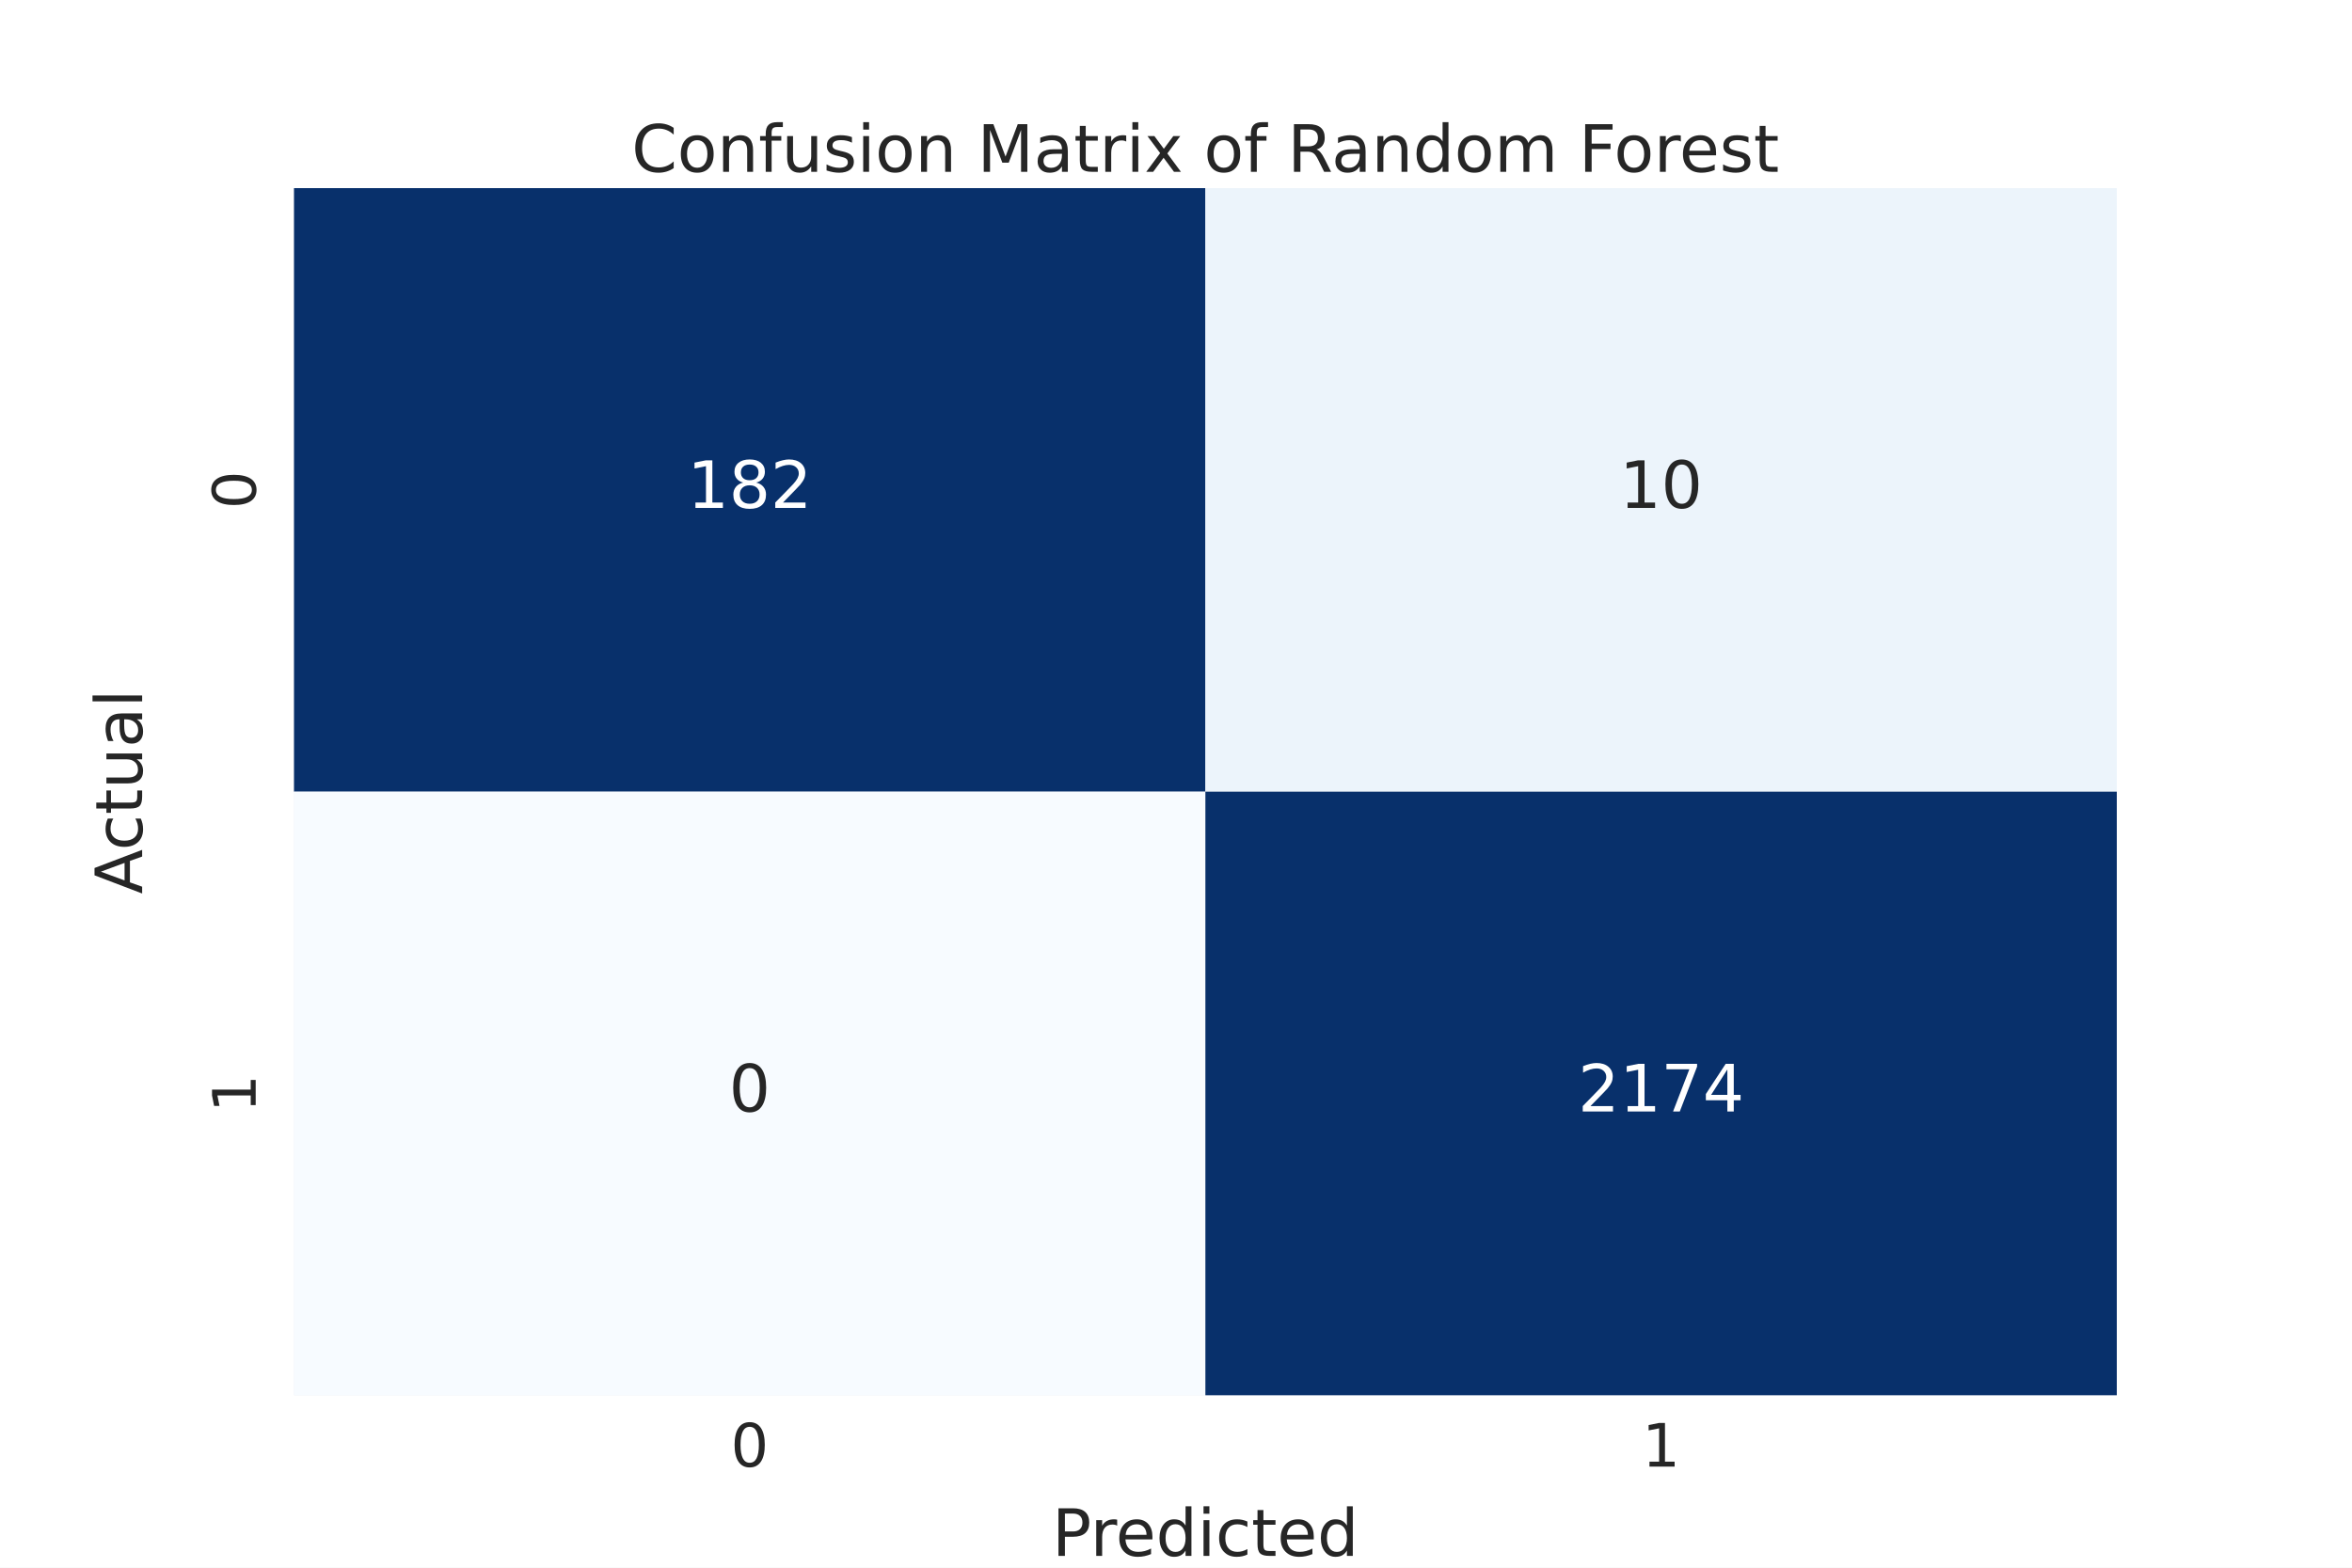
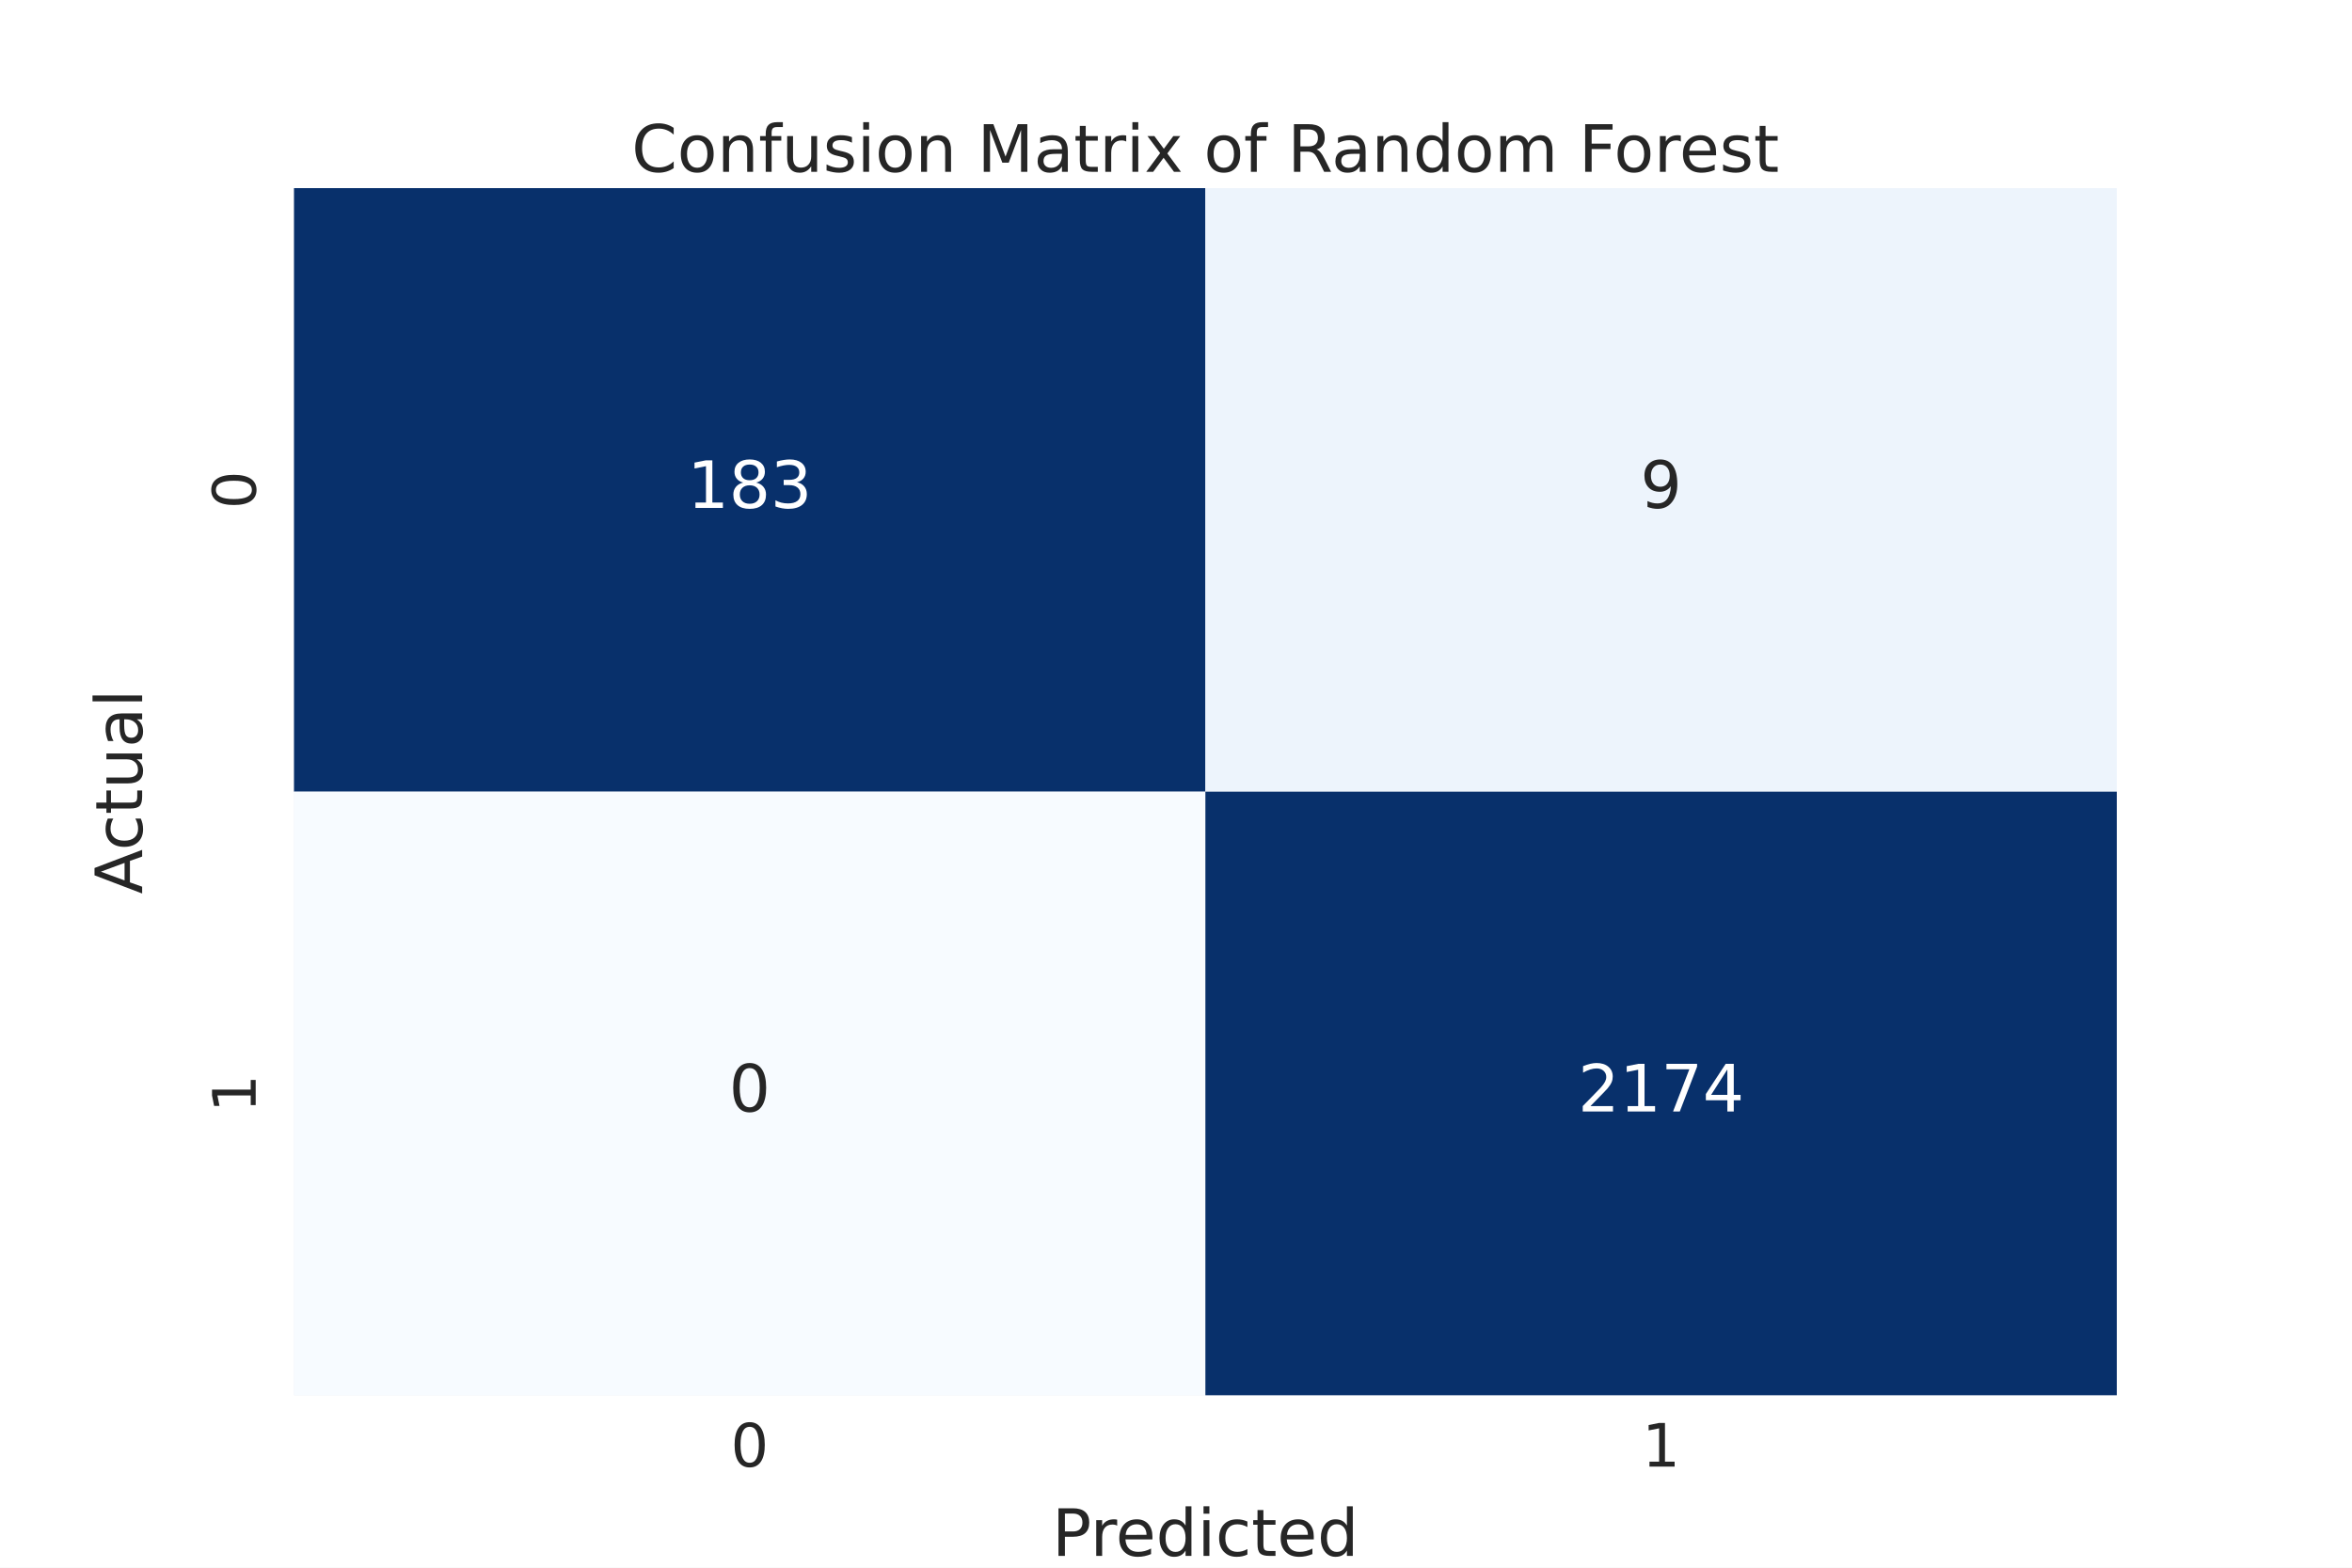
<svg xmlns="http://www.w3.org/2000/svg" xmlns:xlink="http://www.w3.org/1999/xlink" width="864pt" height="576pt" viewBox="0 0 864 576" version="1.1">
  <defs>
    <style type="text/css">*{stroke-linejoin: round; stroke-linecap: butt}</style>
  </defs>
  <g id="figure_1">
    <g id="patch_1">
      <path d="M 0 576  L 864 576  L 864 0  L 0 0  z " style="fill: #ffffff" />
    </g>
    <g id="axes_1">
      <g id="patch_2">
        <path d="M 108 512.64  L 777.6 512.64  L 777.6 69.12  L 108 69.12  z " style="fill: #eaeaf2" />
      </g>
      <g id="matplotlib.axis_1">
        <g id="xtick_1">
          <g id="text_1">
            <g style="fill: #262626" transform="translate(268.4013 538.8566) scale(0.22 -0.22)">
              <defs>
                <path id="DejaVuSans-30" d="M 2034 4250  Q 1547 4250 1301 3770  Q 1056 3291 1056 2328  Q 1056 1369 1301 889  Q 1547 409 2034 409  Q 2525 409 2770 889  Q 3016 1369 3016 2328  Q 3016 3291 2770 3770  Q 2525 4250 2034 4250  z M 2034 4750  Q 2819 4750 3233 4129  Q 3647 3509 3647 2328  Q 3647 1150 3233 529  Q 2819 -91 2034 -91  Q 1250 -91 836 529  Q 422 1150 422 2328  Q 422 3509 836 4129  Q 1250 4750 2034 4750  z " transform="scale(0.015625)" />
              </defs>
              <use xlink:href="#DejaVuSans-30" />
            </g>
          </g>
        </g>
        <g id="xtick_2">
          <g id="text_2">
            <g style="fill: #262626" transform="translate(603.2012 538.8566) scale(0.22 -0.22)">
              <defs>
                <path id="DejaVuSans-31" d="M 794 531  L 1825 531  L 1825 4091  L 703 3866  L 703 4441  L 1819 4666  L 2450 4666  L 2450 531  L 3481 531  L 3481 0  L 794 0  L 794 531  z " transform="scale(0.015625)" />
              </defs>
              <use xlink:href="#DejaVuSans-31" />
            </g>
          </g>
        </g>
        <g id="text_3">
          <g style="fill: #262626" transform="translate(386.4712 571.6681) scale(0.24 -0.24)">
            <defs>
              <path id="DejaVuSans-50" d="M 1259 4147  L 1259 2394  L 2053 2394  Q 2494 2394 2734 2622  Q 2975 2850 2975 3272  Q 2975 3691 2734 3919  Q 2494 4147 2053 4147  L 1259 4147  z M 628 4666  L 2053 4666  Q 2838 4666 3239 4311  Q 3641 3956 3641 3272  Q 3641 2581 3239 2228  Q 2838 1875 2053 1875  L 1259 1875  L 1259 0  L 628 0  L 628 4666  z " transform="scale(0.015625)" />
              <path id="DejaVuSans-72" d="M 2631 2963  Q 2534 3019 2420 3045  Q 2306 3072 2169 3072  Q 1681 3072 1420 2755  Q 1159 2438 1159 1844  L 1159 0  L 581 0  L 581 3500  L 1159 3500  L 1159 2956  Q 1341 3275 1631 3429  Q 1922 3584 2338 3584  Q 2397 3584 2469 3576  Q 2541 3569 2628 3553  L 2631 2963  z " transform="scale(0.015625)" />
              <path id="DejaVuSans-65" d="M 3597 1894  L 3597 1613  L 953 1613  Q 991 1019 1311 708  Q 1631 397 2203 397  Q 2534 397 2845 478  Q 3156 559 3463 722  L 3463 178  Q 3153 47 2828 -22  Q 2503 -91 2169 -91  Q 1331 -91 842 396  Q 353 884 353 1716  Q 353 2575 817 3079  Q 1281 3584 2069 3584  Q 2775 3584 3186 3129  Q 3597 2675 3597 1894  z M 3022 2063  Q 3016 2534 2758 2815  Q 2500 3097 2075 3097  Q 1594 3097 1305 2825  Q 1016 2553 972 2059  L 3022 2063  z " transform="scale(0.015625)" />
              <path id="DejaVuSans-64" d="M 2906 2969  L 2906 4863  L 3481 4863  L 3481 0  L 2906 0  L 2906 525  Q 2725 213 2448 61  Q 2172 -91 1784 -91  Q 1150 -91 751 415  Q 353 922 353 1747  Q 353 2572 751 3078  Q 1150 3584 1784 3584  Q 2172 3584 2448 3432  Q 2725 3281 2906 2969  z M 947 1747  Q 947 1113 1208 752  Q 1469 391 1925 391  Q 2381 391 2643 752  Q 2906 1113 2906 1747  Q 2906 2381 2643 2742  Q 2381 3103 1925 3103  Q 1469 3103 1208 2742  Q 947 2381 947 1747  z " transform="scale(0.015625)" />
              <path id="DejaVuSans-69" d="M 603 3500  L 1178 3500  L 1178 0  L 603 0  L 603 3500  z M 603 4863  L 1178 4863  L 1178 4134  L 603 4134  L 603 4863  z " transform="scale(0.015625)" />
              <path id="DejaVuSans-63" d="M 3122 3366  L 3122 2828  Q 2878 2963 2633 3030  Q 2388 3097 2138 3097  Q 1578 3097 1268 2742  Q 959 2388 959 1747  Q 959 1106 1268 751  Q 1578 397 2138 397  Q 2388 397 2633 464  Q 2878 531 3122 666  L 3122 134  Q 2881 22 2623 -34  Q 2366 -91 2075 -91  Q 1284 -91 818 406  Q 353 903 353 1747  Q 353 2603 823 3093  Q 1294 3584 2113 3584  Q 2378 3584 2631 3529  Q 2884 3475 3122 3366  z " transform="scale(0.015625)" />
              <path id="DejaVuSans-74" d="M 1172 4494  L 1172 3500  L 2356 3500  L 2356 3053  L 1172 3053  L 1172 1153  Q 1172 725 1289 603  Q 1406 481 1766 481  L 2356 481  L 2356 0  L 1766 0  Q 1100 0 847 248  Q 594 497 594 1153  L 594 3053  L 172 3053  L 172 3500  L 594 3500  L 594 4494  L 1172 4494  z " transform="scale(0.015625)" />
            </defs>
            <use xlink:href="#DejaVuSans-50" />
            <use xlink:href="#DejaVuSans-72" x="58.553" />
            <use xlink:href="#DejaVuSans-65" x="97.416" />
            <use xlink:href="#DejaVuSans-64" x="158.939" />
            <use xlink:href="#DejaVuSans-69" x="222.416" />
            <use xlink:href="#DejaVuSans-63" x="250.199" />
            <use xlink:href="#DejaVuSans-74" x="305.18" />
            <use xlink:href="#DejaVuSans-65" x="344.389" />
            <use xlink:href="#DejaVuSans-64" x="405.912" />
          </g>
        </g>
      </g>
      <g id="matplotlib.axis_2">
        <g id="ytick_1">
          <g id="text_4">
            <g style="fill: #262626" transform="translate(93.92469 186.9988) rotate(-90) scale(0.22 -0.22)">
              <use xlink:href="#DejaVuSans-30" />
            </g>
          </g>
        </g>
        <g id="ytick_2">
          <g id="text_5">
            <g style="fill: #262626" transform="translate(93.92469 408.7588) rotate(-90) scale(0.22 -0.22)">
              <use xlink:href="#DejaVuSans-31" />
            </g>
          </g>
        </g>
        <g id="text_6">
          <g style="fill: #262626" transform="translate(52.21688 328.4737) rotate(-90) scale(0.24 -0.24)">
            <defs>
              <path id="DejaVuSans-41" d="M 2188 4044  L 1331 1722  L 3047 1722  L 2188 4044  z M 1831 4666  L 2547 4666  L 4325 0  L 3669 0  L 3244 1197  L 1141 1197  L 716 0  L 50 0  L 1831 4666  z " transform="scale(0.015625)" />
              <path id="DejaVuSans-75" d="M 544 1381  L 544 3500  L 1119 3500  L 1119 1403  Q 1119 906 1312 657  Q 1506 409 1894 409  Q 2359 409 2629 706  Q 2900 1003 2900 1516  L 2900 3500  L 3475 3500  L 3475 0  L 2900 0  L 2900 538  Q 2691 219 2414 64  Q 2138 -91 1772 -91  Q 1169 -91 856 284  Q 544 659 544 1381  z M 1991 3584  L 1991 3584  z " transform="scale(0.015625)" />
              <path id="DejaVuSans-61" d="M 2194 1759  Q 1497 1759 1228 1600  Q 959 1441 959 1056  Q 959 750 1161 570  Q 1363 391 1709 391  Q 2188 391 2477 730  Q 2766 1069 2766 1631  L 2766 1759  L 2194 1759  z M 3341 1997  L 3341 0  L 2766 0  L 2766 531  Q 2569 213 2275 61  Q 1981 -91 1556 -91  Q 1019 -91 701 211  Q 384 513 384 1019  Q 384 1609 779 1909  Q 1175 2209 1959 2209  L 2766 2209  L 2766 2266  Q 2766 2663 2505 2880  Q 2244 3097 1772 3097  Q 1472 3097 1187 3025  Q 903 2953 641 2809  L 641 3341  Q 956 3463 1253 3523  Q 1550 3584 1831 3584  Q 2591 3584 2966 3190  Q 3341 2797 3341 1997  z " transform="scale(0.015625)" />
              <path id="DejaVuSans-6c" d="M 603 4863  L 1178 4863  L 1178 0  L 603 0  L 603 4863  z " transform="scale(0.015625)" />
            </defs>
            <use xlink:href="#DejaVuSans-41" />
            <use xlink:href="#DejaVuSans-63" x="66.658" />
            <use xlink:href="#DejaVuSans-74" x="121.639" />
            <use xlink:href="#DejaVuSans-75" x="160.848" />
            <use xlink:href="#DejaVuSans-61" x="224.227" />
            <use xlink:href="#DejaVuSans-6c" x="285.506" />
          </g>
        </g>
      </g>
      <g id="QuadMesh_1">
-         <path d="M 108 69.12  L 442.8 69.12  L 442.8 290.88  L 108 290.88  L 108 69.12  " clip-path="url(#pef6001ba79)" style="fill: #08306b" />
-         <path d="M 442.8 69.12  L 777.6 69.12  L 777.6 290.88  L 442.8 290.88  L 442.8 69.12  " clip-path="url(#pef6001ba79)" style="fill: #ecf4fb" />
-         <path d="M 108 290.88  L 442.8 290.88  L 442.8 512.64  L 108 512.64  L 108 290.88  " clip-path="url(#pef6001ba79)" style="fill: #f7fbff" />
-         <path d="M 442.8 290.88  L 777.6 290.88  L 777.6 512.64  L 442.8 512.64  L 442.8 290.88  " clip-path="url(#pef6001ba79)" style="fill: #08306b" />
+         <path d="M 108 69.12  L 442.8 69.12  L 442.8 290.88  L 108 290.88  L 108 69.12  " clip-path="url(#p8cd193df18)" style="fill: #08306b" />
+         <path d="M 442.8 69.12  L 777.6 69.12  L 777.6 290.88  L 442.8 290.88  L 442.8 69.12  " clip-path="url(#p8cd193df18)" style="fill: #edf4fc" />
+         <path d="M 108 290.88  L 442.8 290.88  L 442.8 512.64  L 108 512.64  L 108 290.88  " clip-path="url(#p8cd193df18)" style="fill: #f7fbff" />
+         <path d="M 442.8 290.88  L 777.6 290.88  L 777.6 512.64  L 442.8 512.64  L 442.8 290.88  " clip-path="url(#p8cd193df18)" style="fill: #08306b" />
      </g>
      <g id="text_7">
        <g style="fill: #ffffff" transform="translate(252.495 186.6225) scale(0.24 -0.24)">
          <defs>
            <path id="DejaVuSans-38" d="M 2034 2216  Q 1584 2216 1326 1975  Q 1069 1734 1069 1313  Q 1069 891 1326 650  Q 1584 409 2034 409  Q 2484 409 2743 651  Q 3003 894 3003 1313  Q 3003 1734 2745 1975  Q 2488 2216 2034 2216  z M 1403 2484  Q 997 2584 770 2862  Q 544 3141 544 3541  Q 544 4100 942 4425  Q 1341 4750 2034 4750  Q 2731 4750 3128 4425  Q 3525 4100 3525 3541  Q 3525 3141 3298 2862  Q 3072 2584 2669 2484  Q 3125 2378 3379 2068  Q 3634 1759 3634 1313  Q 3634 634 3220 271  Q 2806 -91 2034 -91  Q 1263 -91 848 271  Q 434 634 434 1313  Q 434 1759 690 2068  Q 947 2378 1403 2484  z M 1172 3481  Q 1172 3119 1398 2916  Q 1625 2713 2034 2713  Q 2441 2713 2670 2916  Q 2900 3119 2900 3481  Q 2900 3844 2670 4047  Q 2441 4250 2034 4250  Q 1625 4250 1398 4047  Q 1172 3844 1172 3481  z " transform="scale(0.015625)" />
-             <path id="DejaVuSans-32" d="M 1228 531  L 3431 531  L 3431 0  L 469 0  L 469 531  Q 828 903 1448 1529  Q 2069 2156 2228 2338  Q 2531 2678 2651 2914  Q 2772 3150 2772 3378  Q 2772 3750 2511 3984  Q 2250 4219 1831 4219  Q 1534 4219 1204 4116  Q 875 4013 500 3803  L 500 4441  Q 881 4594 1212 4672  Q 1544 4750 1819 4750  Q 2544 4750 2975 4387  Q 3406 4025 3406 3419  Q 3406 3131 3298 2873  Q 3191 2616 2906 2266  Q 2828 2175 2409 1742  Q 1991 1309 1228 531  z " transform="scale(0.015625)" />
+             <path id="DejaVuSans-33" d="M 2597 2516  Q 3050 2419 3304 2112  Q 3559 1806 3559 1356  Q 3559 666 3084 287  Q 2609 -91 1734 -91  Q 1441 -91 1130 -33  Q 819 25 488 141  L 488 750  Q 750 597 1062 519  Q 1375 441 1716 441  Q 2309 441 2620 675  Q 2931 909 2931 1356  Q 2931 1769 2642 2001  Q 2353 2234 1838 2234  L 1294 2234  L 1294 2753  L 1863 2753  Q 2328 2753 2575 2939  Q 2822 3125 2822 3475  Q 2822 3834 2567 4026  Q 2313 4219 1838 4219  Q 1578 4219 1281 4162  Q 984 4106 628 3988  L 628 4550  Q 988 4650 1302 4700  Q 1616 4750 1894 4750  Q 2613 4750 3031 4423  Q 3450 4097 3450 3541  Q 3450 3153 3228 2886  Q 3006 2619 2597 2516  z " transform="scale(0.015625)" />
          </defs>
          <use xlink:href="#DejaVuSans-31" />
          <use xlink:href="#DejaVuSans-38" x="63.623" />
-           <use xlink:href="#DejaVuSans-32" x="127.246" />
+           <use xlink:href="#DejaVuSans-33" x="127.246" />
        </g>
      </g>
      <g id="text_8">
-         <g style="fill: #262626" transform="translate(594.93 186.6225) scale(0.24 -0.24)">
-           <use xlink:href="#DejaVuSans-31" />
-           <use xlink:href="#DejaVuSans-30" x="63.623" />
+         <g style="fill: #262626" transform="translate(602.565 186.6225) scale(0.24 -0.24)">
+           <defs>
+             <path id="DejaVuSans-39" d="M 703 97  L 703 672  Q 941 559 1184 500  Q 1428 441 1663 441  Q 2288 441 2617 861  Q 2947 1281 2994 2138  Q 2813 1869 2534 1725  Q 2256 1581 1919 1581  Q 1219 1581 811 2004  Q 403 2428 403 3163  Q 403 3881 828 4315  Q 1253 4750 1959 4750  Q 2769 4750 3195 4129  Q 3622 3509 3622 2328  Q 3622 1225 3098 567  Q 2575 -91 1691 -91  Q 1453 -91 1209 -44  Q 966 3 703 97  z M 1959 2075  Q 2384 2075 2632 2365  Q 2881 2656 2881 3163  Q 2881 3666 2632 3958  Q 2384 4250 1959 4250  Q 1534 4250 1286 3958  Q 1038 3666 1038 3163  Q 1038 2656 1286 2365  Q 1534 2075 1959 2075  z " transform="scale(0.015625)" />
+           </defs>
+           <use xlink:href="#DejaVuSans-39" />
        </g>
      </g>
      <g id="text_9">
        <g style="fill: #262626" transform="translate(267.765 408.3825) scale(0.24 -0.24)">
          <use xlink:href="#DejaVuSans-30" />
        </g>
      </g>
      <g id="text_10">
        <g style="fill: #ffffff" transform="translate(579.66 408.3825) scale(0.24 -0.24)">
          <defs>
+             <path id="DejaVuSans-32" d="M 1228 531  L 3431 531  L 3431 0  L 469 0  L 469 531  Q 828 903 1448 1529  Q 2069 2156 2228 2338  Q 2531 2678 2651 2914  Q 2772 3150 2772 3378  Q 2772 3750 2511 3984  Q 2250 4219 1831 4219  Q 1534 4219 1204 4116  Q 875 4013 500 3803  L 500 4441  Q 881 4594 1212 4672  Q 1544 4750 1819 4750  Q 2544 4750 2975 4387  Q 3406 4025 3406 3419  Q 3406 3131 3298 2873  Q 3191 2616 2906 2266  Q 2828 2175 2409 1742  Q 1991 1309 1228 531  z " transform="scale(0.015625)" />
            <path id="DejaVuSans-37" d="M 525 4666  L 3525 4666  L 3525 4397  L 1831 0  L 1172 0  L 2766 4134  L 525 4134  L 525 4666  z " transform="scale(0.015625)" />
            <path id="DejaVuSans-34" d="M 2419 4116  L 825 1625  L 2419 1625  L 2419 4116  z M 2253 4666  L 3047 4666  L 3047 1625  L 3713 1625  L 3713 1100  L 3047 1100  L 3047 0  L 2419 0  L 2419 1100  L 313 1100  L 313 1709  L 2253 4666  z " transform="scale(0.015625)" />
          </defs>
          <use xlink:href="#DejaVuSans-32" />
          <use xlink:href="#DejaVuSans-31" x="63.623" />
          <use xlink:href="#DejaVuSans-37" x="127.246" />
          <use xlink:href="#DejaVuSans-34" x="190.869" />
        </g>
      </g>
      <g id="text_11">
        <g style="fill: #262626" transform="translate(232.02 63.12) scale(0.24 -0.24)">
          <defs>
            <path id="DejaVuSans-43" d="M 4122 4306  L 4122 3641  Q 3803 3938 3442 4084  Q 3081 4231 2675 4231  Q 1875 4231 1450 3742  Q 1025 3253 1025 2328  Q 1025 1406 1450 917  Q 1875 428 2675 428  Q 3081 428 3442 575  Q 3803 722 4122 1019  L 4122 359  Q 3791 134 3420 21  Q 3050 -91 2638 -91  Q 1578 -91 968 557  Q 359 1206 359 2328  Q 359 3453 968 4101  Q 1578 4750 2638 4750  Q 3056 4750 3426 4639  Q 3797 4528 4122 4306  z " transform="scale(0.015625)" />
            <path id="DejaVuSans-6f" d="M 1959 3097  Q 1497 3097 1228 2736  Q 959 2375 959 1747  Q 959 1119 1226 758  Q 1494 397 1959 397  Q 2419 397 2687 759  Q 2956 1122 2956 1747  Q 2956 2369 2687 2733  Q 2419 3097 1959 3097  z M 1959 3584  Q 2709 3584 3137 3096  Q 3566 2609 3566 1747  Q 3566 888 3137 398  Q 2709 -91 1959 -91  Q 1206 -91 779 398  Q 353 888 353 1747  Q 353 2609 779 3096  Q 1206 3584 1959 3584  z " transform="scale(0.015625)" />
            <path id="DejaVuSans-6e" d="M 3513 2113  L 3513 0  L 2938 0  L 2938 2094  Q 2938 2591 2744 2837  Q 2550 3084 2163 3084  Q 1697 3084 1428 2787  Q 1159 2491 1159 1978  L 1159 0  L 581 0  L 581 3500  L 1159 3500  L 1159 2956  Q 1366 3272 1645 3428  Q 1925 3584 2291 3584  Q 2894 3584 3203 3211  Q 3513 2838 3513 2113  z " transform="scale(0.015625)" />
            <path id="DejaVuSans-66" d="M 2375 4863  L 2375 4384  L 1825 4384  Q 1516 4384 1395 4259  Q 1275 4134 1275 3809  L 1275 3500  L 2222 3500  L 2222 3053  L 1275 3053  L 1275 0  L 697 0  L 697 3053  L 147 3053  L 147 3500  L 697 3500  L 697 3744  Q 697 4328 969 4595  Q 1241 4863 1831 4863  L 2375 4863  z " transform="scale(0.015625)" />
            <path id="DejaVuSans-73" d="M 2834 3397  L 2834 2853  Q 2591 2978 2328 3040  Q 2066 3103 1784 3103  Q 1356 3103 1142 2972  Q 928 2841 928 2578  Q 928 2378 1081 2264  Q 1234 2150 1697 2047  L 1894 2003  Q 2506 1872 2764 1633  Q 3022 1394 3022 966  Q 3022 478 2636 193  Q 2250 -91 1575 -91  Q 1294 -91 989 -36  Q 684 19 347 128  L 347 722  Q 666 556 975 473  Q 1284 391 1588 391  Q 1994 391 2212 530  Q 2431 669 2431 922  Q 2431 1156 2273 1281  Q 2116 1406 1581 1522  L 1381 1569  Q 847 1681 609 1914  Q 372 2147 372 2553  Q 372 3047 722 3315  Q 1072 3584 1716 3584  Q 2034 3584 2315 3537  Q 2597 3491 2834 3397  z " transform="scale(0.015625)" />
            <path id="DejaVuSans-20" transform="scale(0.015625)" />
            <path id="DejaVuSans-4d" d="M 628 4666  L 1569 4666  L 2759 1491  L 3956 4666  L 4897 4666  L 4897 0  L 4281 0  L 4281 4097  L 3078 897  L 2444 897  L 1241 4097  L 1241 0  L 628 0  L 628 4666  z " transform="scale(0.015625)" />
            <path id="DejaVuSans-78" d="M 3513 3500  L 2247 1797  L 3578 0  L 2900 0  L 1881 1375  L 863 0  L 184 0  L 1544 1831  L 300 3500  L 978 3500  L 1906 2253  L 2834 3500  L 3513 3500  z " transform="scale(0.015625)" />
            <path id="DejaVuSans-52" d="M 2841 2188  Q 3044 2119 3236 1894  Q 3428 1669 3622 1275  L 4263 0  L 3584 0  L 2988 1197  Q 2756 1666 2539 1819  Q 2322 1972 1947 1972  L 1259 1972  L 1259 0  L 628 0  L 628 4666  L 2053 4666  Q 2853 4666 3247 4331  Q 3641 3997 3641 3322  Q 3641 2881 3436 2590  Q 3231 2300 2841 2188  z M 1259 4147  L 1259 2491  L 2053 2491  Q 2509 2491 2742 2702  Q 2975 2913 2975 3322  Q 2975 3731 2742 3939  Q 2509 4147 2053 4147  L 1259 4147  z " transform="scale(0.015625)" />
            <path id="DejaVuSans-6d" d="M 3328 2828  Q 3544 3216 3844 3400  Q 4144 3584 4550 3584  Q 5097 3584 5394 3201  Q 5691 2819 5691 2113  L 5691 0  L 5113 0  L 5113 2094  Q 5113 2597 4934 2840  Q 4756 3084 4391 3084  Q 3944 3084 3684 2787  Q 3425 2491 3425 1978  L 3425 0  L 2847 0  L 2847 2094  Q 2847 2600 2669 2842  Q 2491 3084 2119 3084  Q 1678 3084 1418 2786  Q 1159 2488 1159 1978  L 1159 0  L 581 0  L 581 3500  L 1159 3500  L 1159 2956  Q 1356 3278 1631 3431  Q 1906 3584 2284 3584  Q 2666 3584 2933 3390  Q 3200 3197 3328 2828  z " transform="scale(0.015625)" />
            <path id="DejaVuSans-46" d="M 628 4666  L 3309 4666  L 3309 4134  L 1259 4134  L 1259 2759  L 3109 2759  L 3109 2228  L 1259 2228  L 1259 0  L 628 0  L 628 4666  z " transform="scale(0.015625)" />
          </defs>
          <use xlink:href="#DejaVuSans-43" />
          <use xlink:href="#DejaVuSans-6f" x="69.824" />
          <use xlink:href="#DejaVuSans-6e" x="131.006" />
          <use xlink:href="#DejaVuSans-66" x="194.385" />
          <use xlink:href="#DejaVuSans-75" x="229.59" />
          <use xlink:href="#DejaVuSans-73" x="292.969" />
          <use xlink:href="#DejaVuSans-69" x="345.068" />
          <use xlink:href="#DejaVuSans-6f" x="372.852" />
          <use xlink:href="#DejaVuSans-6e" x="434.033" />
          <use xlink:href="#DejaVuSans-20" x="497.412" />
          <use xlink:href="#DejaVuSans-4d" x="529.199" />
          <use xlink:href="#DejaVuSans-61" x="615.479" />
          <use xlink:href="#DejaVuSans-74" x="676.758" />
          <use xlink:href="#DejaVuSans-72" x="715.967" />
          <use xlink:href="#DejaVuSans-69" x="757.08" />
          <use xlink:href="#DejaVuSans-78" x="784.863" />
          <use xlink:href="#DejaVuSans-20" x="844.043" />
          <use xlink:href="#DejaVuSans-6f" x="875.83" />
          <use xlink:href="#DejaVuSans-66" x="937.012" />
          <use xlink:href="#DejaVuSans-20" x="972.217" />
          <use xlink:href="#DejaVuSans-52" x="1004.004" />
          <use xlink:href="#DejaVuSans-61" x="1071.236" />
          <use xlink:href="#DejaVuSans-6e" x="1132.516" />
          <use xlink:href="#DejaVuSans-64" x="1195.895" />
          <use xlink:href="#DejaVuSans-6f" x="1259.371" />
          <use xlink:href="#DejaVuSans-6d" x="1320.553" />
          <use xlink:href="#DejaVuSans-20" x="1417.965" />
          <use xlink:href="#DejaVuSans-46" x="1449.752" />
          <use xlink:href="#DejaVuSans-6f" x="1503.646" />
          <use xlink:href="#DejaVuSans-72" x="1564.828" />
          <use xlink:href="#DejaVuSans-65" x="1603.691" />
          <use xlink:href="#DejaVuSans-73" x="1665.215" />
          <use xlink:href="#DejaVuSans-74" x="1717.314" />
        </g>
      </g>
    </g>
  </g>
  <defs>
-     <clipPath id="pef6001ba79">
+     <clipPath id="p8cd193df18">
      <rect x="108" y="69.12" width="669.6" height="443.52" />
    </clipPath>
  </defs>
</svg>
